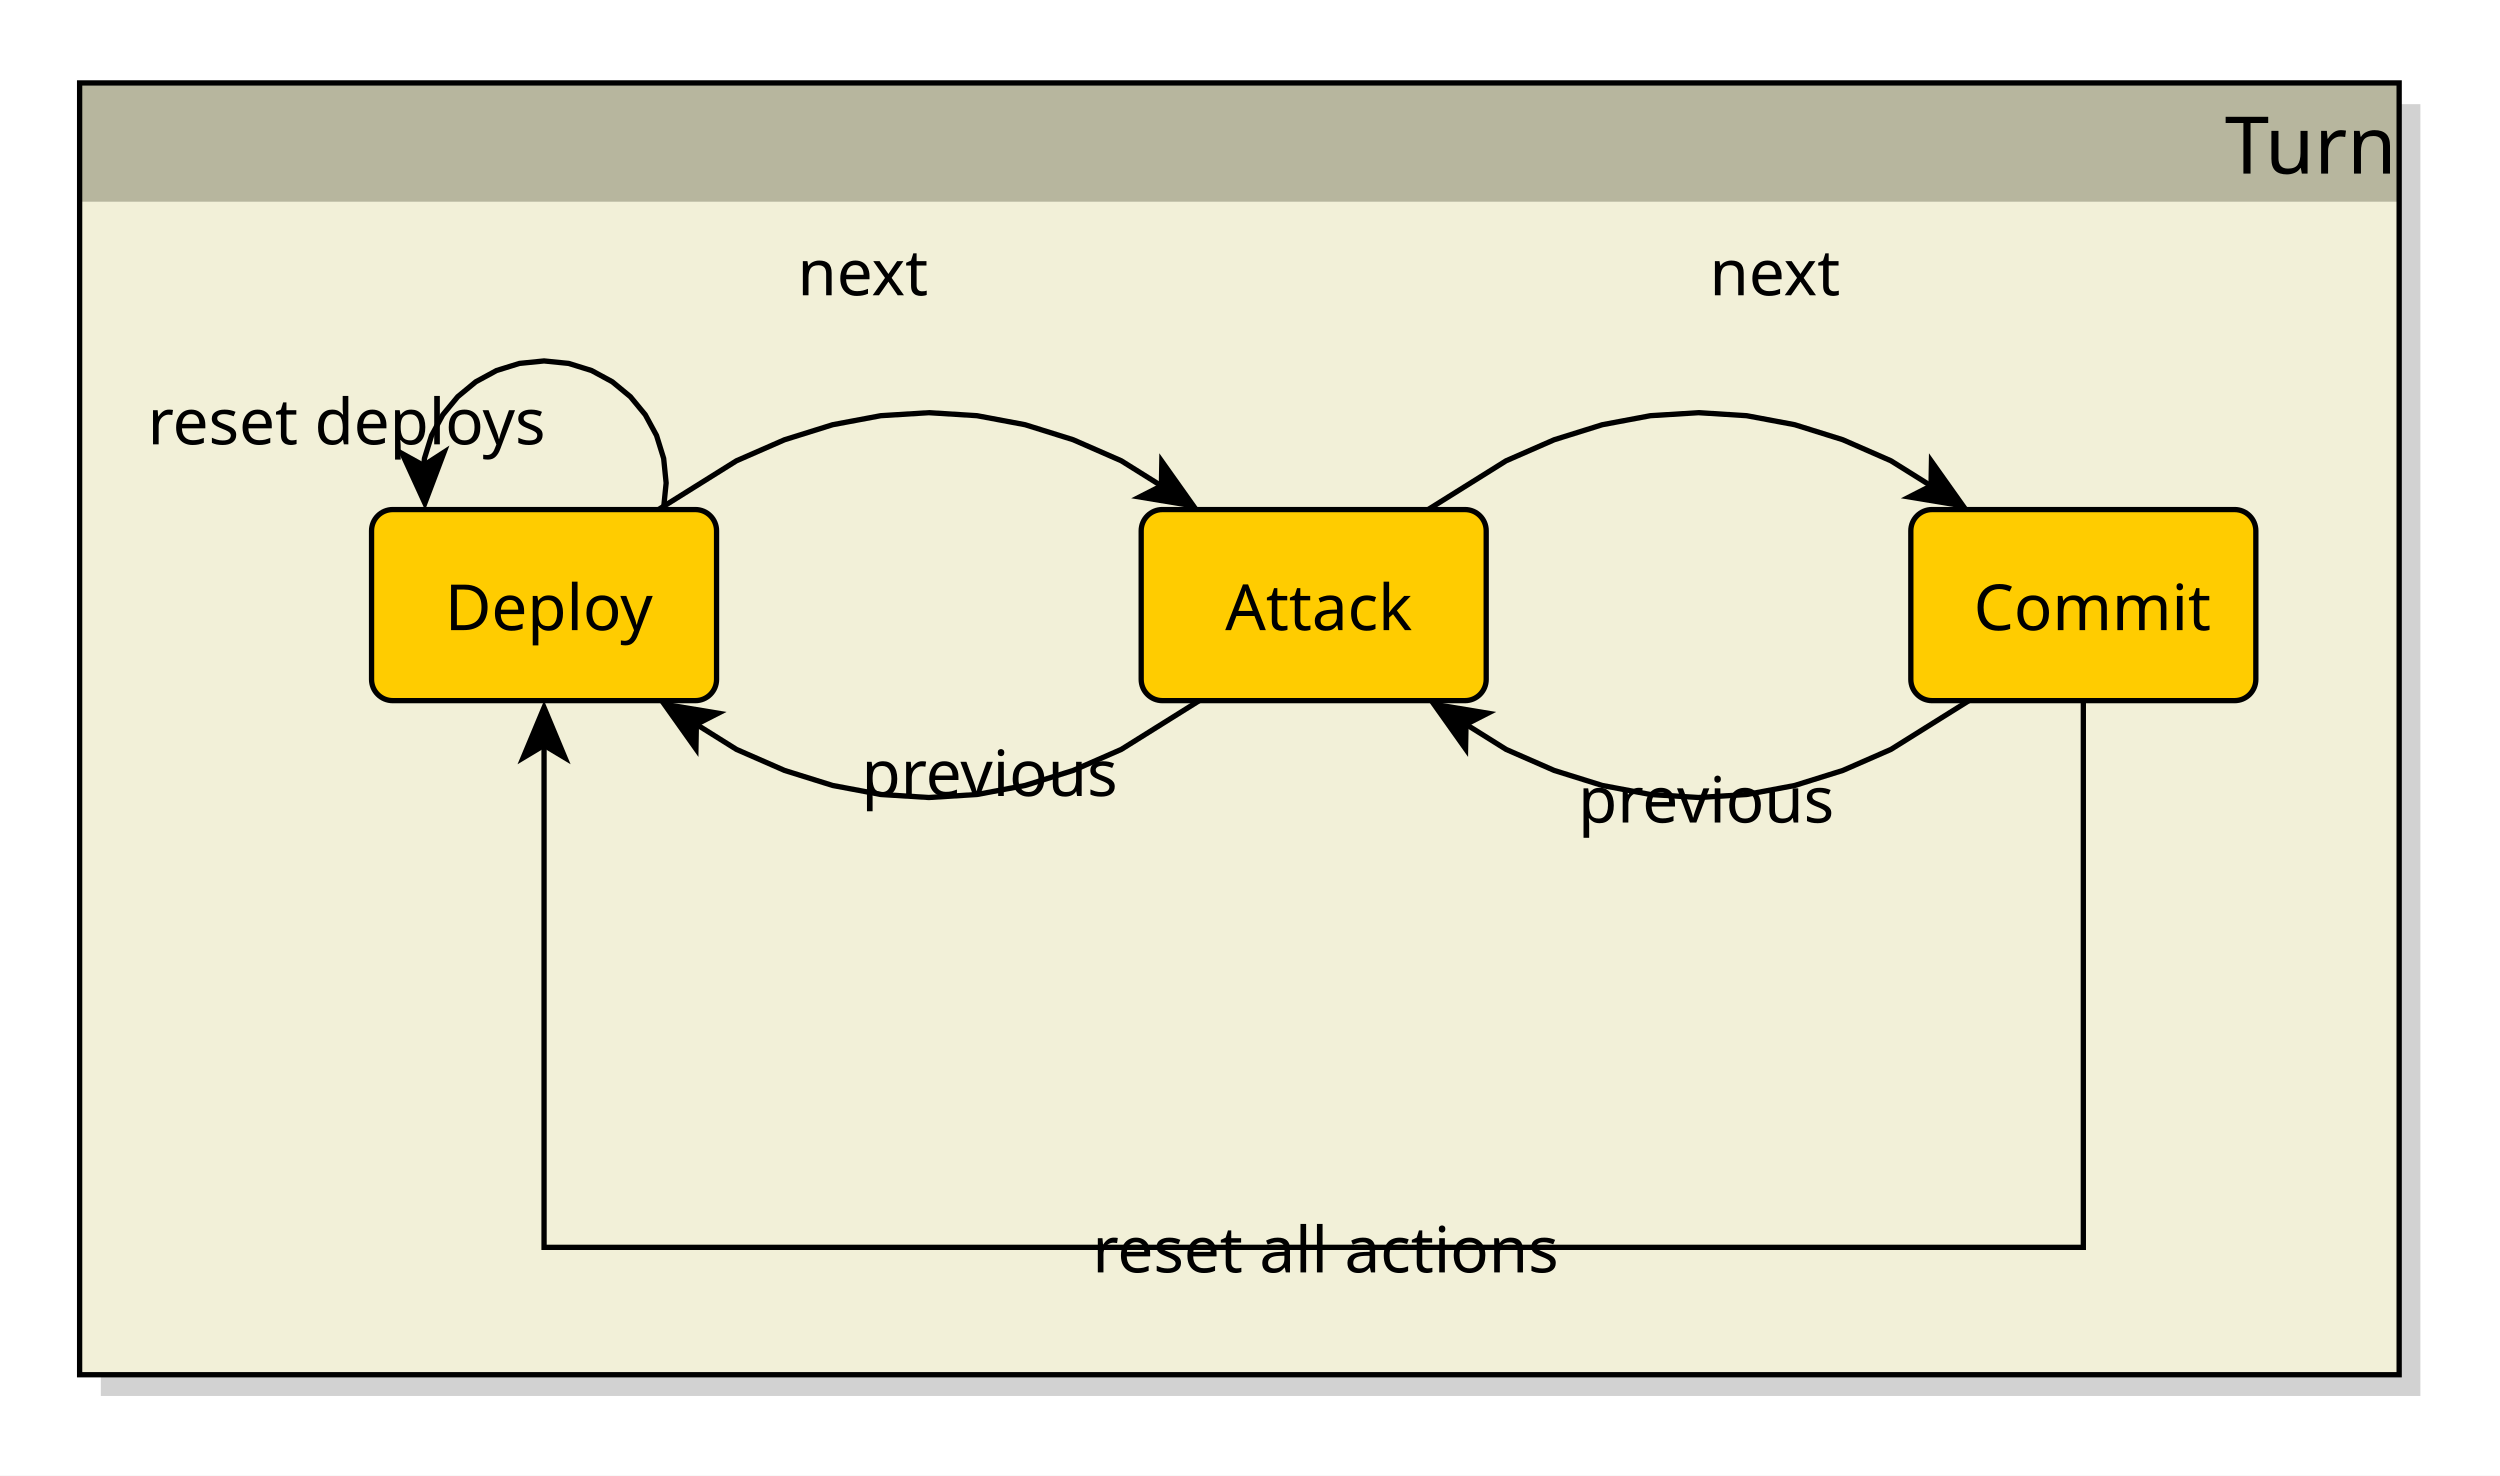
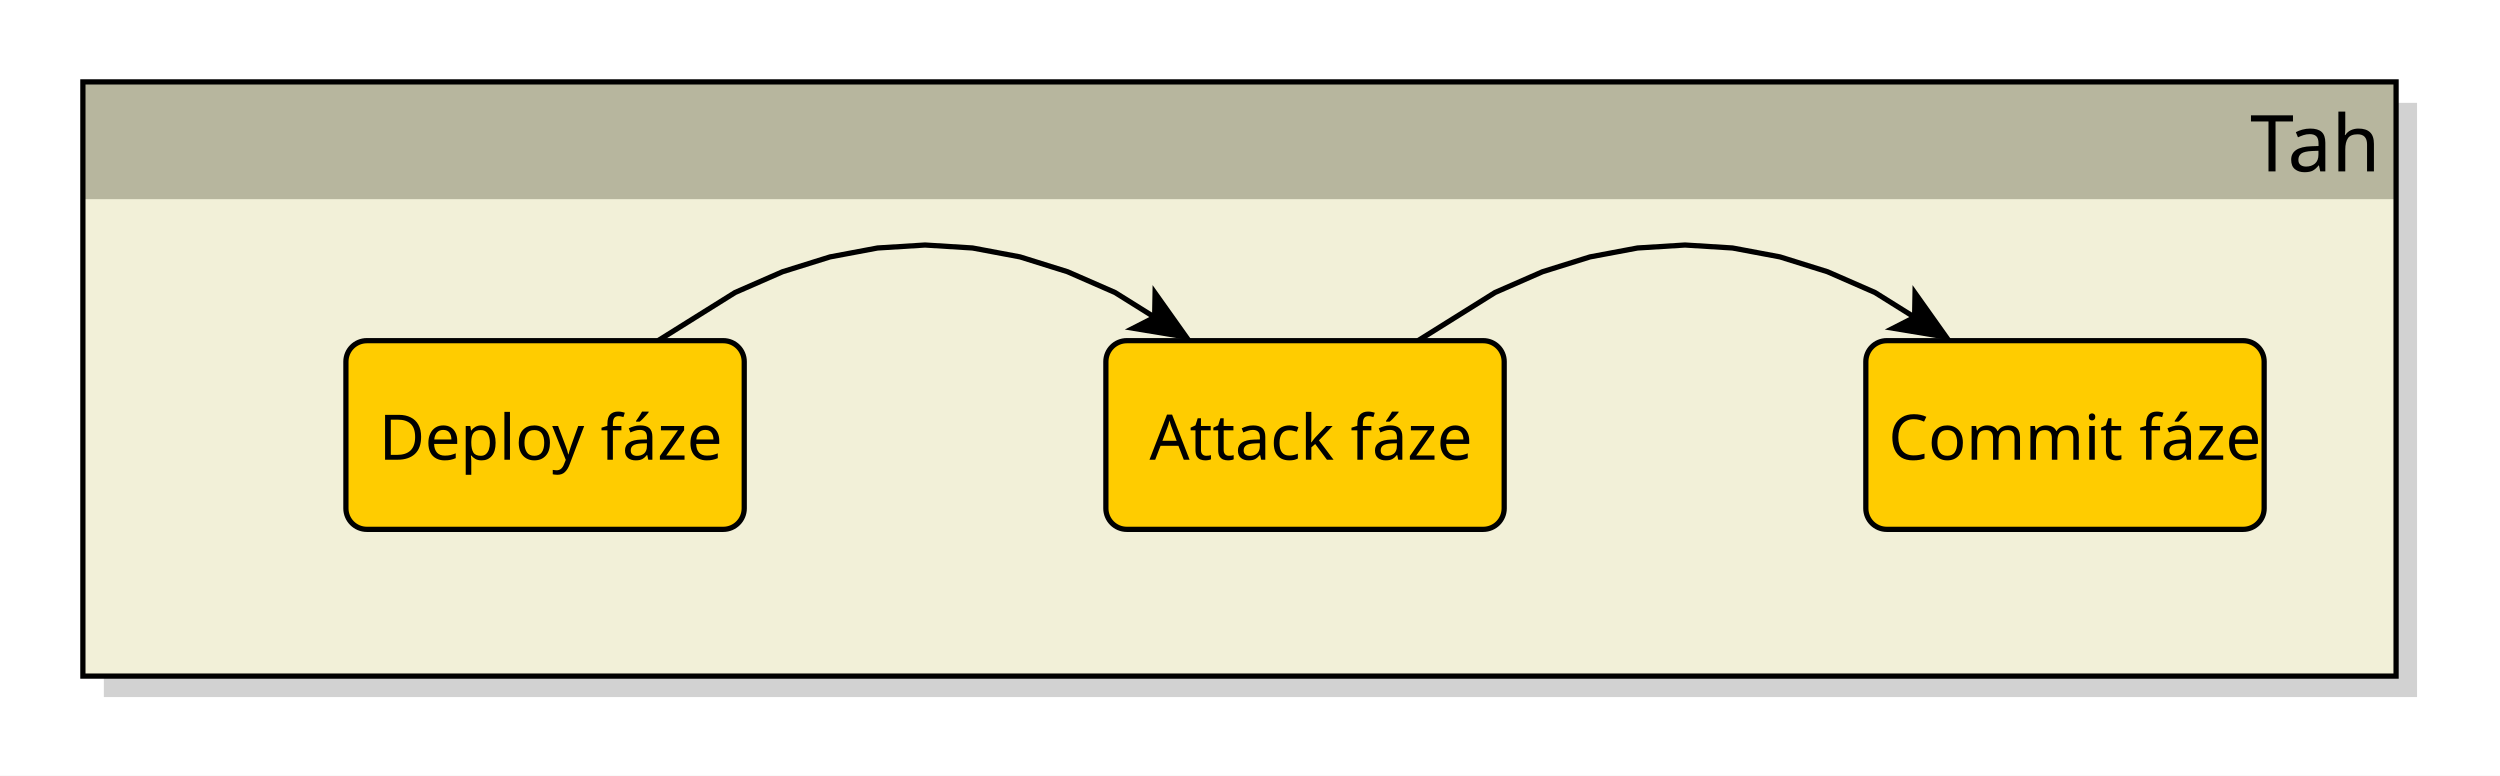
- <svg xmlns="http://www.w3.org/2000/svg" fill-opacity="1" color-rendering="auto" color-interpolation="auto" text-rendering="auto" stroke="black" stroke-linecap="square" width="471" stroke-miterlimit="10" shape-rendering="auto" stroke-opacity="1" fill="black" stroke-dasharray="none" font-weight="normal" stroke-width="1" height="278" font-family="'Dialog'" font-style="normal" stroke-linejoin="miter" font-size="12px" stroke-dashoffset="0" image-rendering="auto">
+ <svg xmlns="http://www.w3.org/2000/svg" fill-opacity="1" color-rendering="auto" color-interpolation="auto" text-rendering="auto" stroke="black" stroke-linecap="square" width="477" stroke-miterlimit="10" shape-rendering="auto" stroke-opacity="1" fill="black" stroke-dasharray="none" font-weight="normal" stroke-width="1" height="148" font-family="'Dialog'" font-style="normal" stroke-linejoin="miter" font-size="12px" stroke-dashoffset="0" image-rendering="auto">
  <defs id="genericDefs" />
  <g>
    <defs id="defs1">
      <clipPath clipPathUnits="userSpaceOnUse" id="clipPath1">
-         <path d="M0 0 L471 0 L471 278 L0 278 L0 0 Z" />
+         <path d="M0 0 L477 0 L477 148 L0 148 L0 0 Z" />
      </clipPath>
      <clipPath clipPathUnits="userSpaceOnUse" id="clipPath2">
-         <path d="M298 229 L769 229 L769 507 L298 507 L298 229 Z" />
+         <path d="M296 229 L773 229 L773 377 L296 377 L296 229 Z" />
      </clipPath>
      <clipPath clipPathUnits="userSpaceOnUse" id="clipPath3">
-         <path d="M294 225 L765 225 L765 503 L294 503 L294 225 Z" />
+         <path d="M292 225 L769 225 L769 373 L292 373 L292 225 Z" />
      </clipPath>
    </defs>
-     <g fill="white" text-rendering="geometricPrecision" shape-rendering="geometricPrecision" transform="translate(-298,-229)" stroke="white">
-       <rect x="298" width="471" height="278" y="229" clip-path="url(#clipPath2)" stroke="none" />
+     <g fill="white" text-rendering="geometricPrecision" shape-rendering="geometricPrecision" transform="translate(-296,-229)" stroke="white">
+       <rect x="296" width="477" height="148" y="229" clip-path="url(#clipPath2)" stroke="none" />
    </g>
-     <g fill="rgb(210,210,210)" text-rendering="geometricPrecision" shape-rendering="geometricPrecision" transform="matrix(1,0,0,1,-298,-229) translate(4,4)" stroke="rgb(210,210,210)">
-       <rect x="313" width="437" height="243.376" y="244.624" clip-path="url(#clipPath3)" stroke="none" />
+     <g fill="rgb(210,210,210)" text-rendering="geometricPrecision" shape-rendering="geometricPrecision" transform="matrix(1,0,0,1,-296,-229) translate(4,4)" stroke="rgb(210,210,210)">
+       <rect x="311.815" width="441.358" height="113.376" y="244.624" clip-path="url(#clipPath3)" stroke="none" />
    </g>
-     <g fill="rgb(242,240,216)" text-rendering="geometricPrecision" shape-rendering="geometricPrecision" transform="matrix(1,0,0,1,-298,-229)" stroke="rgb(242,240,216)">
-       <rect x="313" width="437" height="243.376" y="244.624" clip-path="url(#clipPath2)" stroke="none" />
-       <rect x="313" y="244.624" clip-path="url(#clipPath2)" fill="rgb(183,182,158)" width="437" height="22.377" stroke="none" />
+     <g fill="rgb(242,240,216)" text-rendering="geometricPrecision" shape-rendering="geometricPrecision" transform="matrix(1,0,0,1,-296,-229)" stroke="rgb(242,240,216)">
+       <rect x="311.815" width="441.358" height="113.376" y="244.624" clip-path="url(#clipPath2)" stroke="none" />
+       <rect x="311.815" y="244.624" clip-path="url(#clipPath2)" fill="rgb(183,182,158)" width="441.358" height="22.377" stroke="none" />
    </g>
-     <g font-size="15px" stroke-linecap="butt" transform="matrix(1,0,0,1,-298,-229)" text-rendering="geometricPrecision" font-family="sans-serif" shape-rendering="geometricPrecision" stroke-miterlimit="1.45">
-       <text x="717.158" xml:space="preserve" y="261.704" clip-path="url(#clipPath2)" stroke="none">Turn</text>
-       <rect fill="none" x="313" width="437" height="243.376" y="244.624" clip-path="url(#clipPath2)" />
+     <g font-size="15px" stroke-linecap="butt" transform="matrix(1,0,0,1,-296,-229)" text-rendering="geometricPrecision" font-family="sans-serif" shape-rendering="geometricPrecision" stroke-miterlimit="1.45">
+       <text x="725.327" xml:space="preserve" y="261.704" clip-path="url(#clipPath2)" stroke="none">Tah</text>
+       <rect fill="none" x="311.815" width="441.358" height="113.376" y="244.624" clip-path="url(#clipPath2)" />
    </g>
-     <g fill="rgb(255,204,0)" text-rendering="geometricPrecision" shape-rendering="geometricPrecision" transform="matrix(1,0,0,1,-298,-229)" stroke="rgb(255,204,0)">
-       <rect x="368" y="325" clip-path="url(#clipPath2)" width="65" rx="4" ry="4" height="36" stroke="none" />
+     <g fill="rgb(255,204,0)" text-rendering="geometricPrecision" shape-rendering="geometricPrecision" transform="matrix(1,0,0,1,-296,-229)" stroke="rgb(255,204,0)">
+       <rect x="362" y="294" clip-path="url(#clipPath2)" width="76" rx="4" ry="4" height="36" stroke="none" />
    </g>
-     <g text-rendering="geometricPrecision" stroke-miterlimit="1.45" shape-rendering="geometricPrecision" transform="matrix(1,0,0,1,-298,-229)" stroke-linecap="butt">
-       <rect x="368" y="325" clip-path="url(#clipPath2)" fill="none" width="65" rx="4" ry="4" height="36" />
-       <text x="381.823" xml:space="preserve" y="347.714" clip-path="url(#clipPath2)" font-family="sans-serif" stroke="none">Deploy</text>
+     <g text-rendering="geometricPrecision" stroke-miterlimit="1.45" shape-rendering="geometricPrecision" transform="matrix(1,0,0,1,-296,-229)" stroke-linecap="butt">
+       <rect x="362" y="294" clip-path="url(#clipPath2)" fill="none" width="76" rx="4" ry="4" height="36" />
+       <text x="368.315" xml:space="preserve" y="316.714" clip-path="url(#clipPath2)" font-family="sans-serif" stroke="none">Deploy fáze</text>
    </g>
-     <g fill="rgb(255,204,0)" text-rendering="geometricPrecision" shape-rendering="geometricPrecision" transform="matrix(1,0,0,1,-298,-229)" stroke="rgb(255,204,0)">
-       <rect x="513" y="325" clip-path="url(#clipPath2)" width="65" rx="4" ry="4" height="36" stroke="none" />
+     <g fill="rgb(255,204,0)" text-rendering="geometricPrecision" shape-rendering="geometricPrecision" transform="matrix(1,0,0,1,-296,-229)" stroke="rgb(255,204,0)">
+       <rect x="507" y="294" clip-path="url(#clipPath2)" width="76" rx="4" ry="4" height="36" stroke="none" />
    </g>
-     <g text-rendering="geometricPrecision" stroke-miterlimit="1.45" shape-rendering="geometricPrecision" transform="matrix(1,0,0,1,-298,-229)" stroke-linecap="butt">
-       <rect x="513" y="325" clip-path="url(#clipPath2)" fill="none" width="65" rx="4" ry="4" height="36" />
-       <text x="528.827" xml:space="preserve" y="347.714" clip-path="url(#clipPath2)" font-family="sans-serif" stroke="none">Attack</text>
+     <g text-rendering="geometricPrecision" stroke-miterlimit="1.45" shape-rendering="geometricPrecision" transform="matrix(1,0,0,1,-296,-229)" stroke-linecap="butt">
+       <rect x="507" y="294" clip-path="url(#clipPath2)" fill="none" width="76" rx="4" ry="4" height="36" />
+       <text x="515.319" xml:space="preserve" y="316.714" clip-path="url(#clipPath2)" font-family="sans-serif" stroke="none">Attack fáze</text>
    </g>
-     <g fill="rgb(255,204,0)" text-rendering="geometricPrecision" shape-rendering="geometricPrecision" transform="matrix(1,0,0,1,-298,-229)" stroke="rgb(255,204,0)">
-       <rect x="658" y="325" clip-path="url(#clipPath2)" width="65" rx="4" ry="4" height="36" stroke="none" />
+     <g fill="rgb(255,204,0)" text-rendering="geometricPrecision" shape-rendering="geometricPrecision" transform="matrix(1,0,0,1,-296,-229)" stroke="rgb(255,204,0)">
+       <rect x="652" y="294" clip-path="url(#clipPath2)" width="76" rx="4" ry="4" height="36" stroke="none" />
    </g>
-     <g text-rendering="geometricPrecision" stroke-miterlimit="1.45" shape-rendering="geometricPrecision" transform="matrix(1,0,0,1,-298,-229)" stroke-linecap="butt">
-       <rect x="658" y="325" clip-path="url(#clipPath2)" fill="none" width="65" rx="4" ry="4" height="36" />
-       <text x="669.834" xml:space="preserve" y="347.714" clip-path="url(#clipPath2)" font-family="sans-serif" stroke="none">Commit</text>
-       <path fill="none" d="M422.918 325.006 L423.033 324.635 L423.5 320 L423.033 315.365 L421.692 311.047 L419.572 307.14 L416.764 303.736 L413.36 300.928 L409.453 298.808 L405.135 297.467 L400.5 297 L395.865 297.467 L391.547 298.808 L387.64 300.928 L384.236 303.736 L381.428 307.14 L379.308 311.047 L377.967 315.365 L377.801 317.011 L377.813 317.111" clip-path="url(#clipPath2)" />
-       <path d="M378.086 325.106 L382.673 312.942 L377.779 316.111 L372.679 313.284 Z" clip-path="url(#clipPath2)" stroke="none" />
-       <text x="325.813" xml:space="preserve" y="312.714" clip-path="url(#clipPath2)" font-family="sans-serif" stroke="none">reset deploys</text>
-       <path fill="none" d="M422.059 324.995 L436.75 315.812 L445.812 311.848 L454.875 309.016 L463.938 307.316 L473 306.75 L482.062 307.316 L491.125 309.016 L500.188 311.848 L509.25 315.812 L517.157 320.755" clip-path="url(#clipPath2)" />
-       <path d="M523.941 324.995 L516.415 314.394 L516.309 320.224 L511.115 322.875 Z" clip-path="url(#clipPath2)" stroke="none" />
-       <text x="448.243" xml:space="preserve" y="284.631" clip-path="url(#clipPath2)" font-family="sans-serif" stroke="none">next</text>
-       <path fill="none" d="M523.941 361.005 L509.25 370.188 L500.188 374.152 L491.125 376.984 L482.062 378.684 L473 379.25 L463.938 378.684 L454.875 376.984 L445.812 374.152 L436.75 370.188 L428.843 365.245" clip-path="url(#clipPath2)" />
-       <path d="M422.059 361.005 L429.585 371.606 L429.691 365.776 L434.885 363.125 Z" clip-path="url(#clipPath2)" stroke="none" />
-       <text x="460.321" xml:space="preserve" y="378.964" clip-path="url(#clipPath2)" font-family="sans-serif" stroke="none">previous</text>
-       <path fill="none" d="M567.059 324.995 L581.75 315.812 L590.812 311.848 L599.875 309.016 L608.938 307.316 L618 306.75 L627.062 307.316 L636.125 309.016 L645.188 311.848 L654.25 315.812 L662.157 320.755" clip-path="url(#clipPath2)" />
-       <path d="M668.941 324.995 L661.415 314.394 L661.309 320.224 L656.115 322.875 Z" clip-path="url(#clipPath2)" stroke="none" />
-       <text x="620.076" xml:space="preserve" y="284.631" clip-path="url(#clipPath2)" font-family="sans-serif" stroke="none">next</text>
-       <path fill="none" d="M668.941 361.005 L654.25 370.188 L645.188 374.152 L636.125 376.984 L627.062 378.684 L618 379.25 L608.938 378.684 L599.875 376.984 L590.812 374.152 L581.75 370.188 L573.843 365.245" clip-path="url(#clipPath2)" />
-       <path d="M567.059 361.005 L574.585 371.606 L574.691 365.776 L579.885 363.125 Z" clip-path="url(#clipPath2)" stroke="none" />
-       <text x="595.321" xml:space="preserve" y="383.964" clip-path="url(#clipPath2)" font-family="sans-serif" stroke="none">previous</text>
-       <path fill="none" d="M690.5 360.99 L690.5 464 L400.5 464 L400.5 368.99" clip-path="url(#clipPath2)" />
-       <path d="M400.5 360.99 L395.5 372.99 L400.5 369.99 L405.5 372.99 Z" clip-path="url(#clipPath2)" stroke="none" />
-       <text x="503.813" xml:space="preserve" y="468.714" clip-path="url(#clipPath2)" font-family="sans-serif" stroke="none">reset all actions</text>
+     <g text-rendering="geometricPrecision" stroke-miterlimit="1.45" shape-rendering="geometricPrecision" transform="matrix(1,0,0,1,-296,-229)" stroke-linecap="butt">
+       <rect x="652" y="294" clip-path="url(#clipPath2)" fill="none" width="76" rx="4" ry="4" height="36" />
+       <text x="656.326" xml:space="preserve" y="316.714" clip-path="url(#clipPath2)" font-family="sans-serif" stroke="none">Commit fáze</text>
+       <path fill="none" d="M421.559 293.995 L436.25 284.812 L445.312 280.848 L454.375 278.016 L463.438 276.316 L472.5 275.75 L481.562 276.316 L490.625 278.016 L499.688 280.848 L508.75 284.812 L516.657 289.755" clip-path="url(#clipPath2)" />
+       <path d="M523.441 293.995 L515.915 283.394 L515.809 289.224 L510.615 291.875 Z" clip-path="url(#clipPath2)" stroke="none" />
+       <path fill="none" d="M566.559 293.995 L581.25 284.812 L590.312 280.848 L599.375 278.016 L608.438 276.316 L617.5 275.75 L626.562 276.316 L635.625 278.016 L644.688 280.848 L653.75 284.812 L661.657 289.755" clip-path="url(#clipPath2)" />
+       <path d="M668.441 293.995 L660.915 283.394 L660.809 289.224 L655.615 291.875 Z" clip-path="url(#clipPath2)" stroke="none" />
    </g>
  </g>
</svg>
